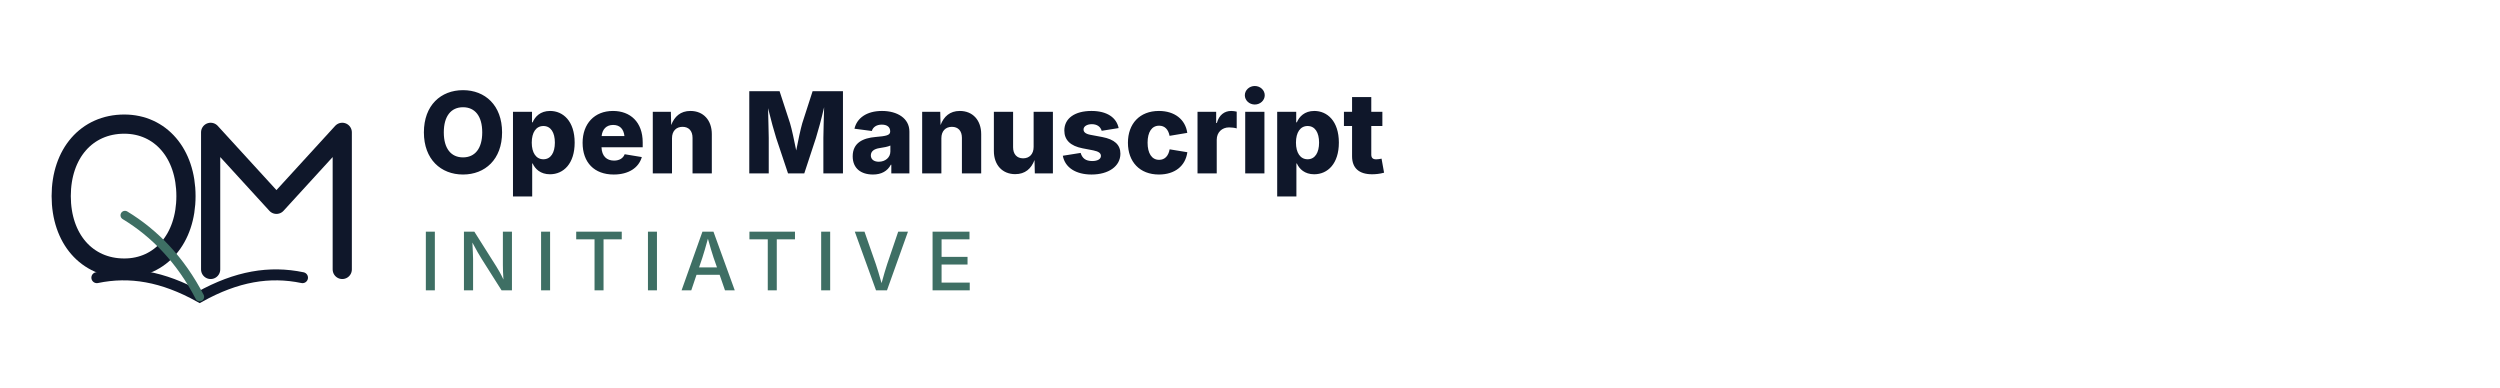
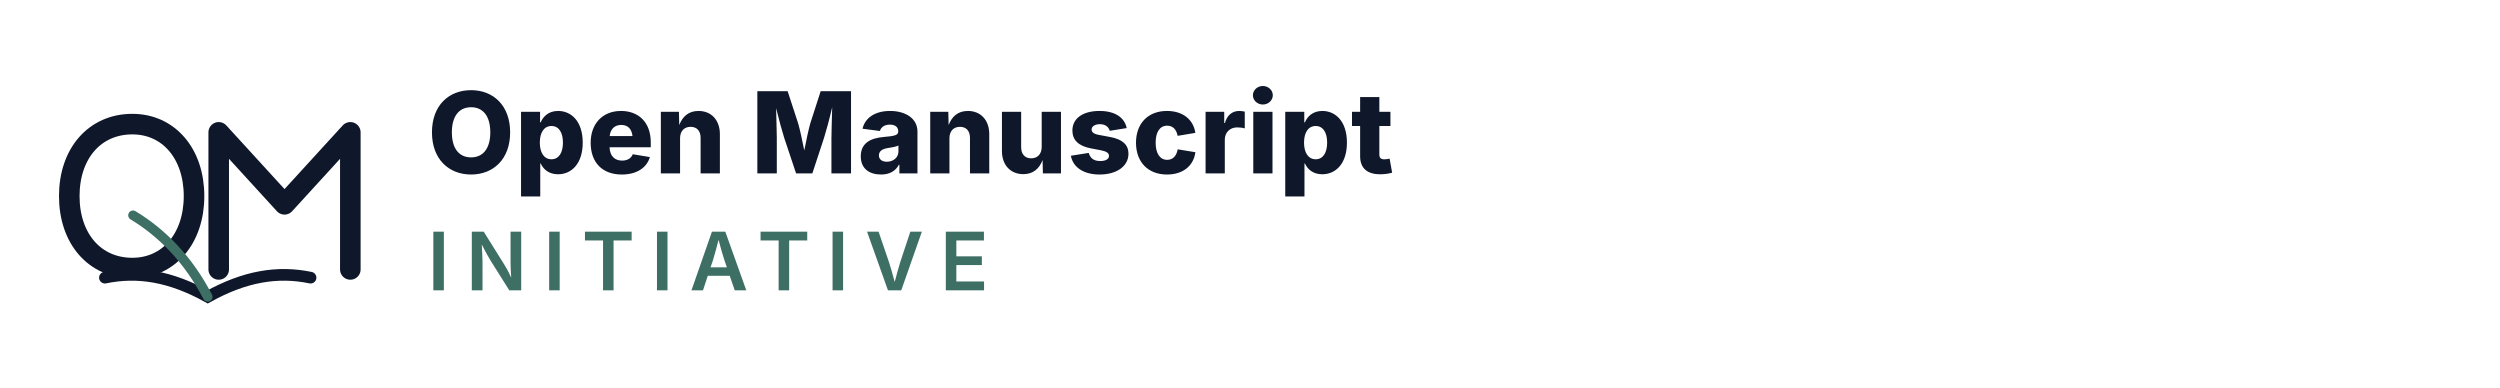
<svg xmlns="http://www.w3.org/2000/svg" viewBox="0 0 620 96" role="img" aria-labelledby="title">
-   <g transform="translate(6,8) scale(.17)">
-     <path d="M146 134 C91 134 54 177 54 239 C54 301 91 344 146 344 C199 344 236 301 236 239 C236 177 199 134 146 134Z" fill="none" stroke="#0F172A" stroke-width="28" stroke-linecap="round" />
-     <path d="M272 346V146L368 251L464 146V346" fill="none" stroke="#0F172A" stroke-width="28" stroke-linecap="round" stroke-linejoin="round" />
-     <path d="M106 358 C154 348 202 356 256 386 C310 356 358 348 406 358" fill="none" stroke="#0F172A" stroke-width="16" stroke-linecap="round" />
-     <path d="M256 386 C228 332 190 293 147 267" fill="none" stroke="#3E6F64" stroke-width="13" stroke-linecap="round" />
+   <g transform="translate(8,8) scale(.17)">
+     <path d="M146 134 C91 134 54 177 54 239 C54 301 91 344 146 344 C199 344 236 301 236 239 C236 177 199 134 146 134Z" fill="none" stroke="#0F172A" stroke-width="30" stroke-linecap="round" />
+     <path d="M272 346V146L368 251L464 146V346" fill="none" stroke="#0F172A" stroke-width="30" stroke-linecap="round" stroke-linejoin="round" />
+     <path d="M106 358 C154 348 202 356 256 386 C310 356 358 348 406 358" fill="none" stroke="#0F172A" stroke-width="17" stroke-linecap="round" />
+     <path d="M256 386 C228 332 190 293 147 267" fill="none" stroke="#3E6F64" stroke-width="14" stroke-linecap="round" />
  </g>
-   <text x="104" y="43" font-family="Inter, Arial, Helvetica, sans-serif" font-size="28" font-weight="800" fill="#0F172A">Open Manuscript</text>
-   <text x="104" y="72" font-family="Inter, Arial, Helvetica, sans-serif" font-size="20" font-weight="500" letter-spacing="4" fill="#3E6F64">INITIATIVE</text>
+   <text x="106" y="43" font-family="Inter, Arial, Helvetica, sans-serif" font-size="28" font-weight="800" fill="#0F172A">Open Manuscript</text>
+   <text x="106" y="72" font-family="Inter, Arial, Helvetica, sans-serif" font-size="20" font-weight="600" letter-spacing="4" fill="#3E6F64">INITIATIVE</text>
</svg>
